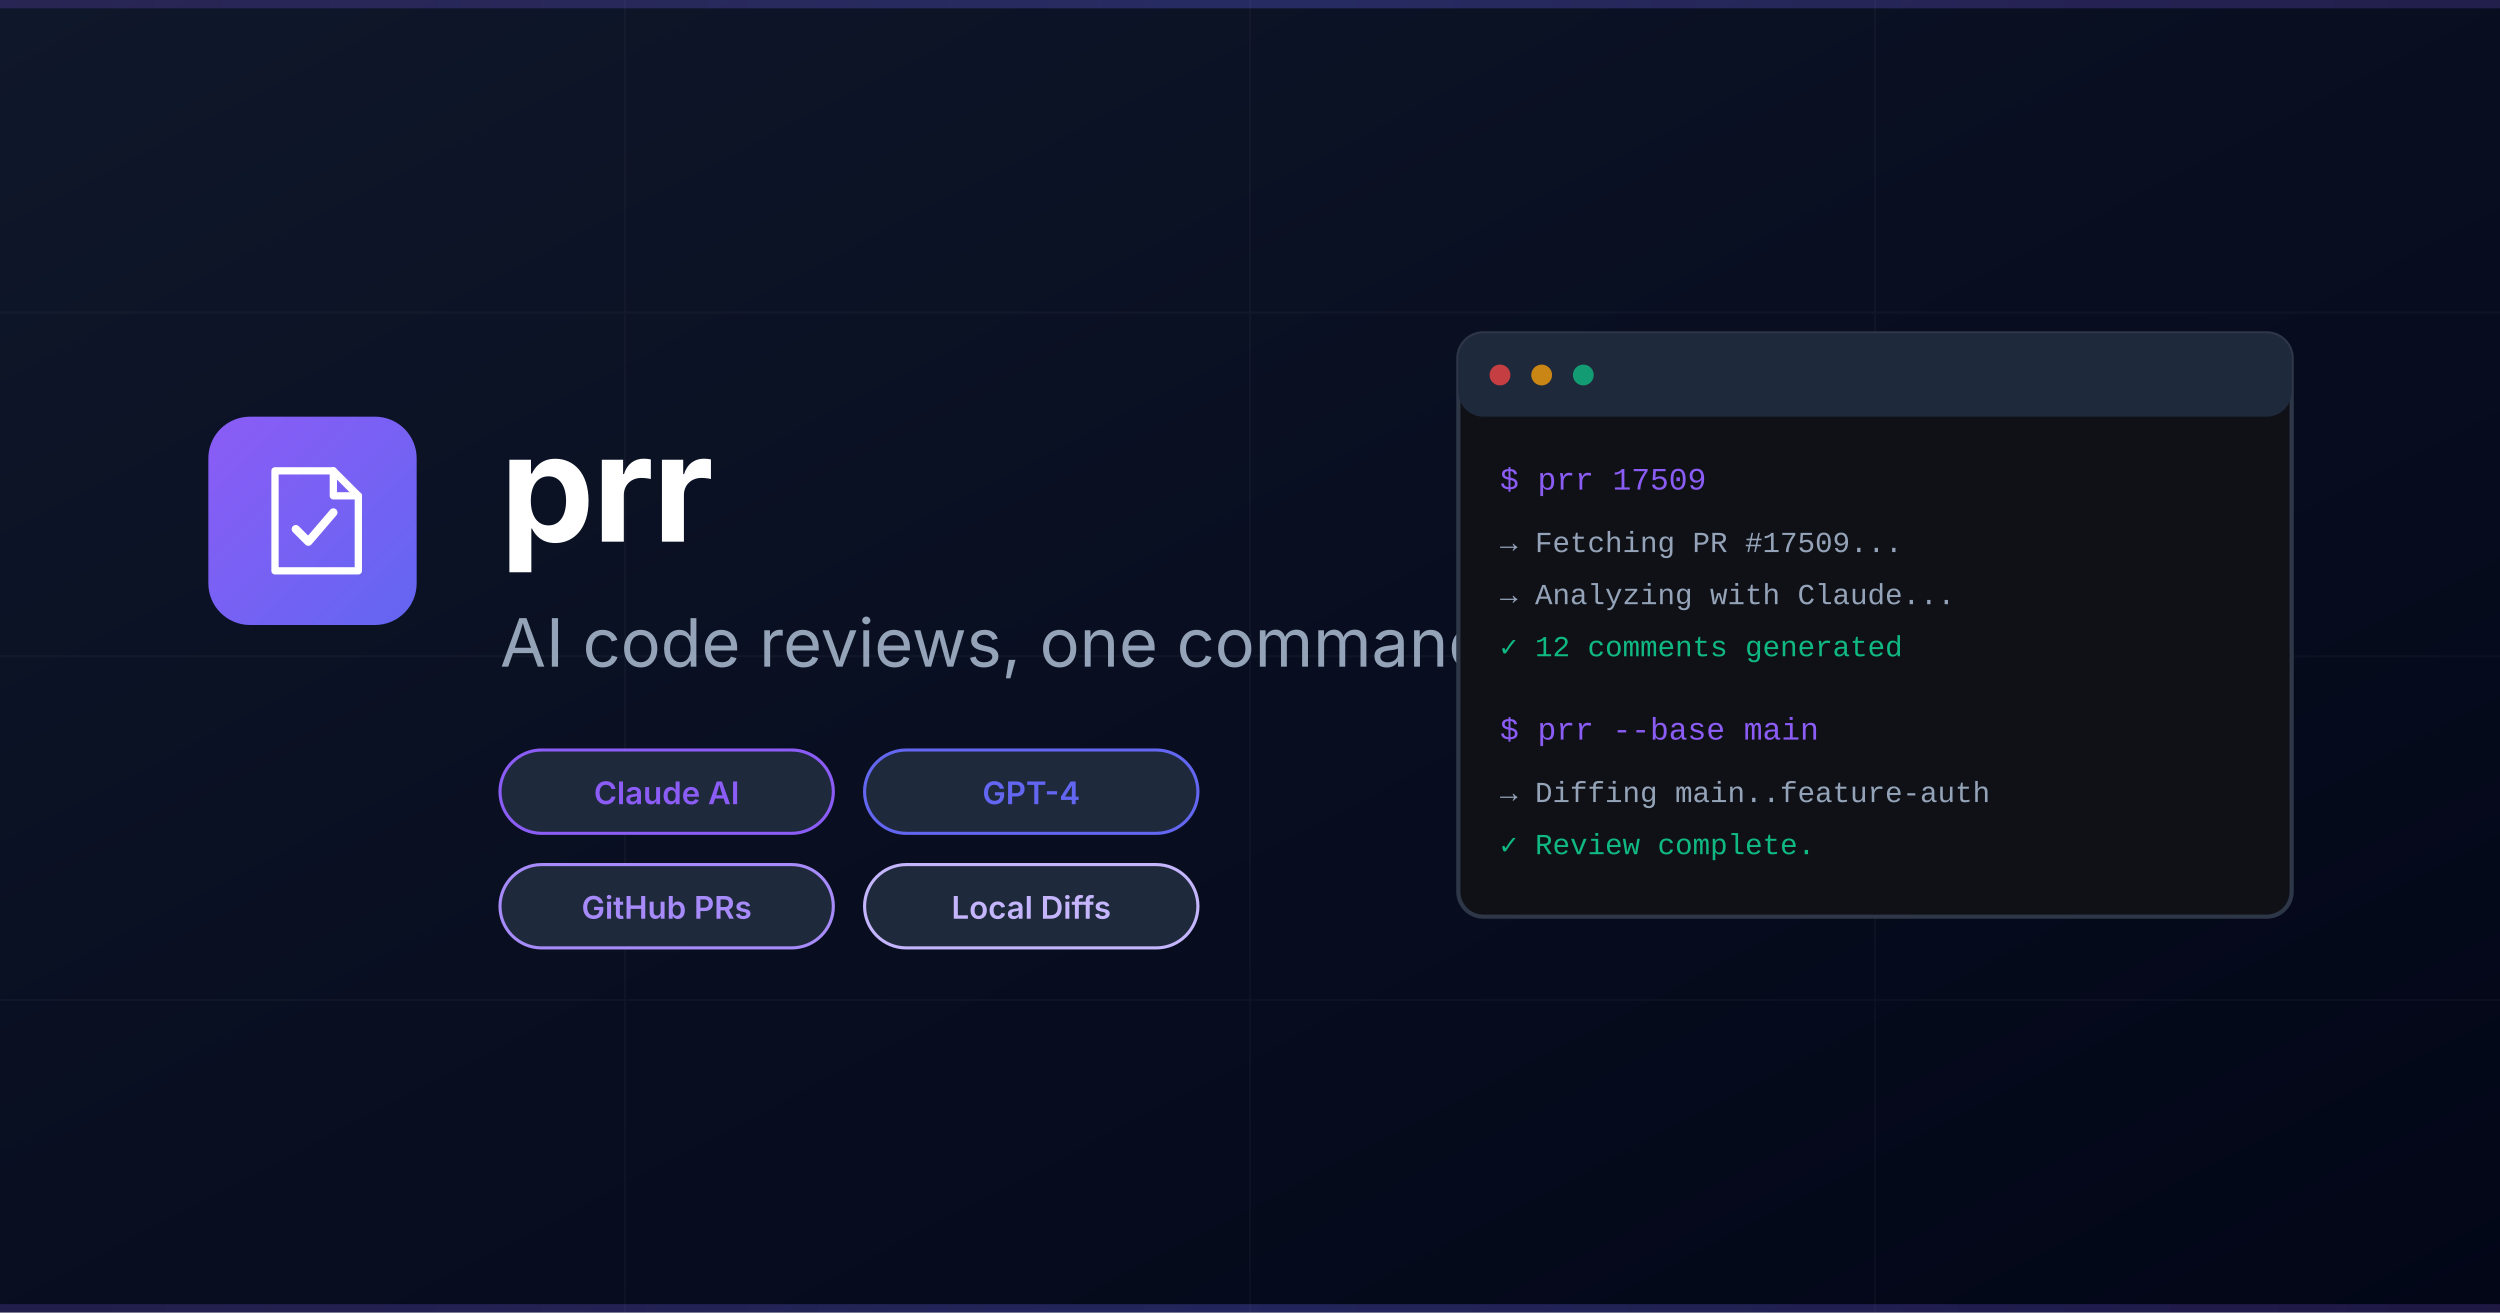
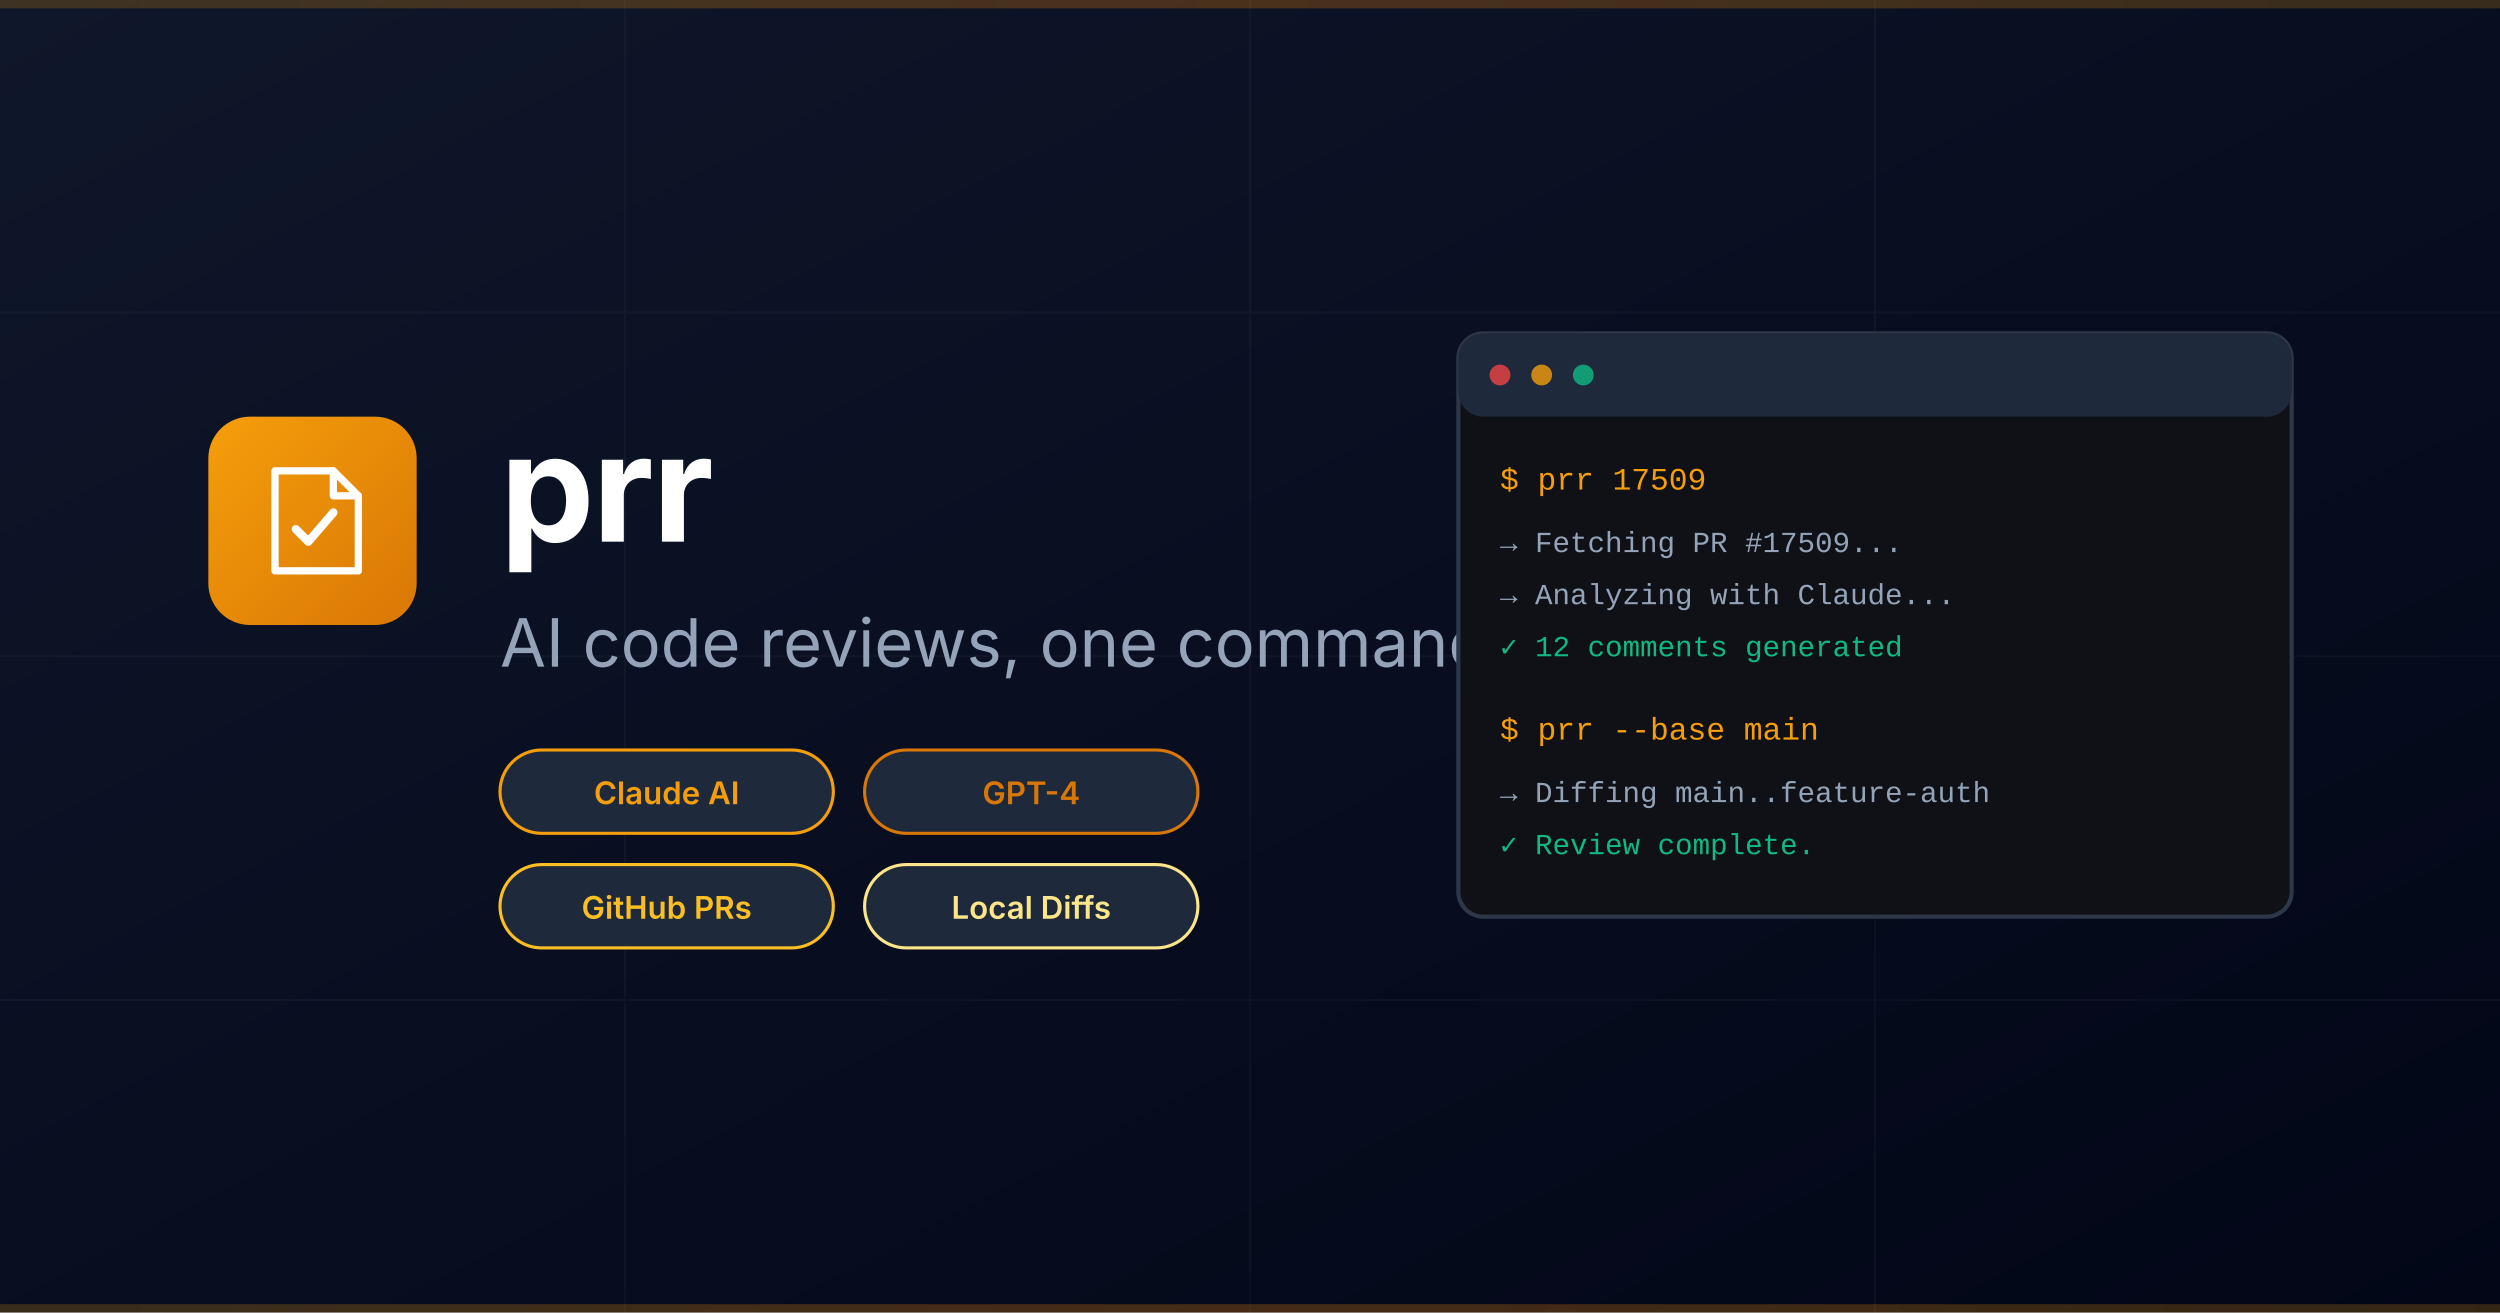
<svg xmlns="http://www.w3.org/2000/svg" viewBox="0 0 1200 630">
  <defs>
    <linearGradient id="bgGradient" x1="0%" y1="0%" x2="100%" y2="100%">
      <stop offset="0%" style="stop-color:#0f172a;stop-opacity:1" />
      <stop offset="100%" style="stop-color:#020617;stop-opacity:1" />
    </linearGradient>
    <linearGradient id="logoGradient" x1="0%" y1="0%" x2="100%" y2="100%">
-       <stop offset="0%" style="stop-color:#8b5cf6;stop-opacity:1" />
-       <stop offset="100%" style="stop-color:#6366f1;stop-opacity:1" />
+       <stop offset="0%" style="stop-color:#f59e0b;stop-opacity:1" />
+       <stop offset="100%" style="stop-color:#d97706;stop-opacity:1" />
    </linearGradient>
    <linearGradient id="accentGradient" x1="0%" y1="0%" x2="100%" y2="0%">
-       <stop offset="0%" style="stop-color:#8b5cf6;stop-opacity:0.2" />
-       <stop offset="50%" style="stop-color:#6366f1;stop-opacity:0.3" />
-       <stop offset="100%" style="stop-color:#8b5cf6;stop-opacity:0.2" />
+       <stop offset="0%" style="stop-color:#f59e0b;stop-opacity:0.2" />
+       <stop offset="50%" style="stop-color:#d97706;stop-opacity:0.3" />
+       <stop offset="100%" style="stop-color:#f59e0b;stop-opacity:0.2" />
    </linearGradient>
  </defs>
  <rect width="1200" height="630" fill="url(#bgGradient)" />
  <g opacity="0.03">
    <line x1="0" y1="150" x2="1200" y2="150" stroke="#fff" stroke-width="1" />
    <line x1="0" y1="315" x2="1200" y2="315" stroke="#fff" stroke-width="1" />
    <line x1="0" y1="480" x2="1200" y2="480" stroke="#fff" stroke-width="1" />
    <line x1="300" y1="0" x2="300" y2="630" stroke="#fff" stroke-width="1" />
    <line x1="600" y1="0" x2="600" y2="630" stroke="#fff" stroke-width="1" />
    <line x1="900" y1="0" x2="900" y2="630" stroke="#fff" stroke-width="1" />
  </g>
  <rect width="1200" height="4" fill="url(#accentGradient)" />
  <g transform="translate(100, 200)">
    <rect width="100" height="100" rx="20" fill="url(#logoGradient)" />
    <g transform="translate(50, 50)" stroke="white" stroke-width="3.5" fill="none" stroke-linecap="round" stroke-linejoin="round">
      <path d="M -18,-24 L 10,-24 L 22,-12 L 22,24 L -18,24 Z" />
      <path d="M 10,-24 L 10,-12 L 22,-12" />
      <path d="M -8,4 L -2,10 L 10,-4" stroke-width="4" />
    </g>
  </g>
  <text x="240" y="260" font-family="-apple-system, BlinkMacSystemFont, 'Segoe UI', sans-serif" font-size="72" font-weight="700" fill="white" letter-spacing="-1">
    prr
  </text>
  <text x="240" y="320" font-family="-apple-system, BlinkMacSystemFont, 'Segoe UI', sans-serif" font-size="32" font-weight="400" fill="#94a3b8" letter-spacing="0">
    AI code reviews, one command.
  </text>
  <g transform="translate(240, 360)">
-     <rect x="0" y="0" width="160" height="40" rx="20" fill="#1e293b" stroke="#8b5cf6" stroke-width="1.5" />
-     <text x="80" y="26" font-family="-apple-system, BlinkMacSystemFont, 'Segoe UI', sans-serif" font-size="15" font-weight="600" fill="#8b5cf6" text-anchor="middle">
+     <rect x="0" y="0" width="160" height="40" rx="20" fill="#1e293b" stroke="#f59e0b" stroke-width="1.5" />
+     <text x="80" y="26" font-family="-apple-system, BlinkMacSystemFont, 'Segoe UI', sans-serif" font-size="15" font-weight="600" fill="#f59e0b" text-anchor="middle">
      Claude AI
    </text>
-     <rect x="175" y="0" width="160" height="40" rx="20" fill="#1e293b" stroke="#6366f1" stroke-width="1.5" />
-     <text x="255" y="26" font-family="-apple-system, BlinkMacSystemFont, 'Segoe UI', sans-serif" font-size="15" font-weight="600" fill="#6366f1" text-anchor="middle">
+     <rect x="175" y="0" width="160" height="40" rx="20" fill="#1e293b" stroke="#d97706" stroke-width="1.5" />
+     <text x="255" y="26" font-family="-apple-system, BlinkMacSystemFont, 'Segoe UI', sans-serif" font-size="15" font-weight="600" fill="#d97706" text-anchor="middle">
      GPT-4
    </text>
-     <rect x="0" y="55" width="160" height="40" rx="20" fill="#1e293b" stroke="#a78bfa" stroke-width="1.5" />
-     <text x="80" y="81" font-family="-apple-system, BlinkMacSystemFont, 'Segoe UI', sans-serif" font-size="15" font-weight="600" fill="#a78bfa" text-anchor="middle">
+     <rect x="0" y="55" width="160" height="40" rx="20" fill="#1e293b" stroke="#fbbf24" stroke-width="1.5" />
+     <text x="80" y="81" font-family="-apple-system, BlinkMacSystemFont, 'Segoe UI', sans-serif" font-size="15" font-weight="600" fill="#fbbf24" text-anchor="middle">
      GitHub PRs
    </text>
-     <rect x="175" y="55" width="160" height="40" rx="20" fill="#1e293b" stroke="#c4b5fd" stroke-width="1.5" />
-     <text x="255" y="81" font-family="-apple-system, BlinkMacSystemFont, 'Segoe UI', sans-serif" font-size="15" font-weight="600" fill="#c4b5fd" text-anchor="middle">
+     <rect x="175" y="55" width="160" height="40" rx="20" fill="#1e293b" stroke="#fde68a" stroke-width="1.5" />
+     <text x="255" y="81" font-family="-apple-system, BlinkMacSystemFont, 'Segoe UI', sans-serif" font-size="15" font-weight="600" fill="#fde68a" text-anchor="middle">
      Local Diffs
    </text>
  </g>
  <g transform="translate(700, 160)">
    <rect width="400" height="280" rx="12" fill="#0f1117" stroke="#2d3748" stroke-width="2" />
    <rect width="400" height="40" rx="12" fill="#1e293b" />
    <circle cx="20" cy="20" r="5" fill="#ef4444" opacity="0.8" />
    <circle cx="40" cy="20" r="5" fill="#f59e0b" opacity="0.8" />
    <circle cx="60" cy="20" r="5" fill="#10b981" opacity="0.8" />
-     <text x="20" y="75" font-family="'SF Mono', Monaco, 'Courier New', monospace" font-size="15" fill="#8b5cf6" font-weight="500">$ prr 17509</text>
+     <text x="20" y="75" font-family="'SF Mono', Monaco, 'Courier New', monospace" font-size="15" fill="#f59e0b" font-weight="500">$ prr 17509</text>
    <text x="20" y="105" font-family="'SF Mono', Monaco, 'Courier New', monospace" font-size="14" fill="#94a3b8">→ Fetching PR #17509...</text>
    <text x="20" y="130" font-family="'SF Mono', Monaco, 'Courier New', monospace" font-size="14" fill="#94a3b8">→ Analyzing with Claude...</text>
    <text x="20" y="155" font-family="'SF Mono', Monaco, 'Courier New', monospace" font-size="14" fill="#10b981">✓ 12 comments generated</text>
-     <text x="20" y="195" font-family="'SF Mono', Monaco, 'Courier New', monospace" font-size="15" fill="#8b5cf6" font-weight="500">$ prr --base main</text>
+     <text x="20" y="195" font-family="'SF Mono', Monaco, 'Courier New', monospace" font-size="15" fill="#f59e0b" font-weight="500">$ prr --base main</text>
    <text x="20" y="225" font-family="'SF Mono', Monaco, 'Courier New', monospace" font-size="14" fill="#94a3b8">→ Diffing main..feature-auth</text>
    <text x="20" y="250" font-family="'SF Mono', Monaco, 'Courier New', monospace" font-size="14" fill="#10b981">✓ Review complete.</text>
  </g>
  <rect y="626" width="1200" height="4" fill="url(#accentGradient)" />
</svg>
